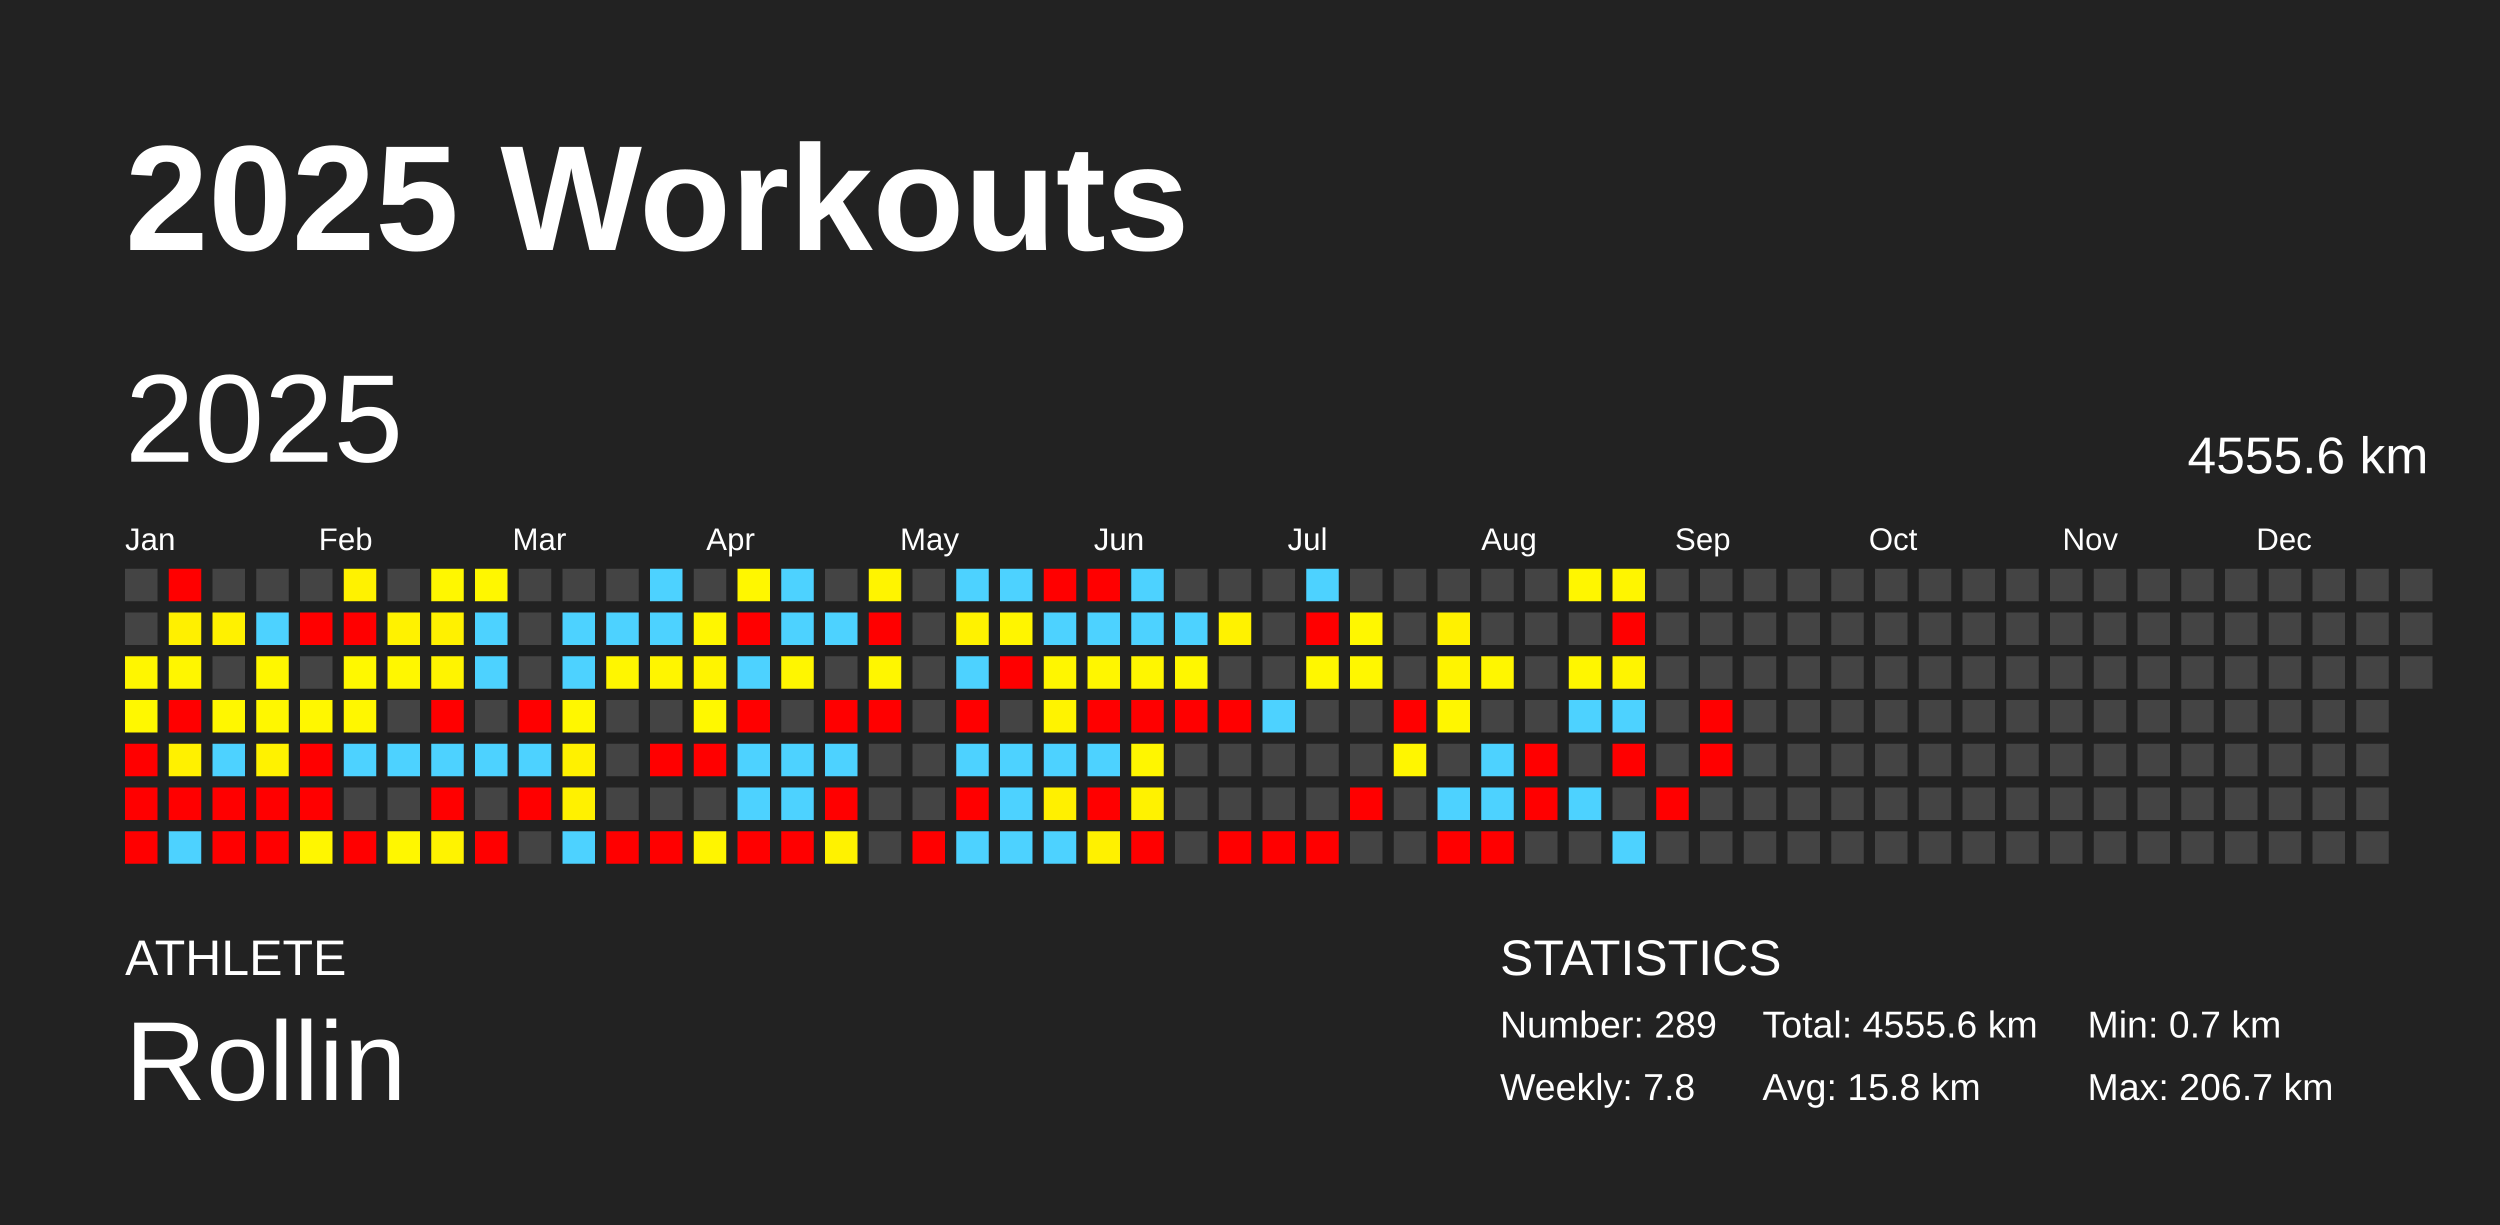
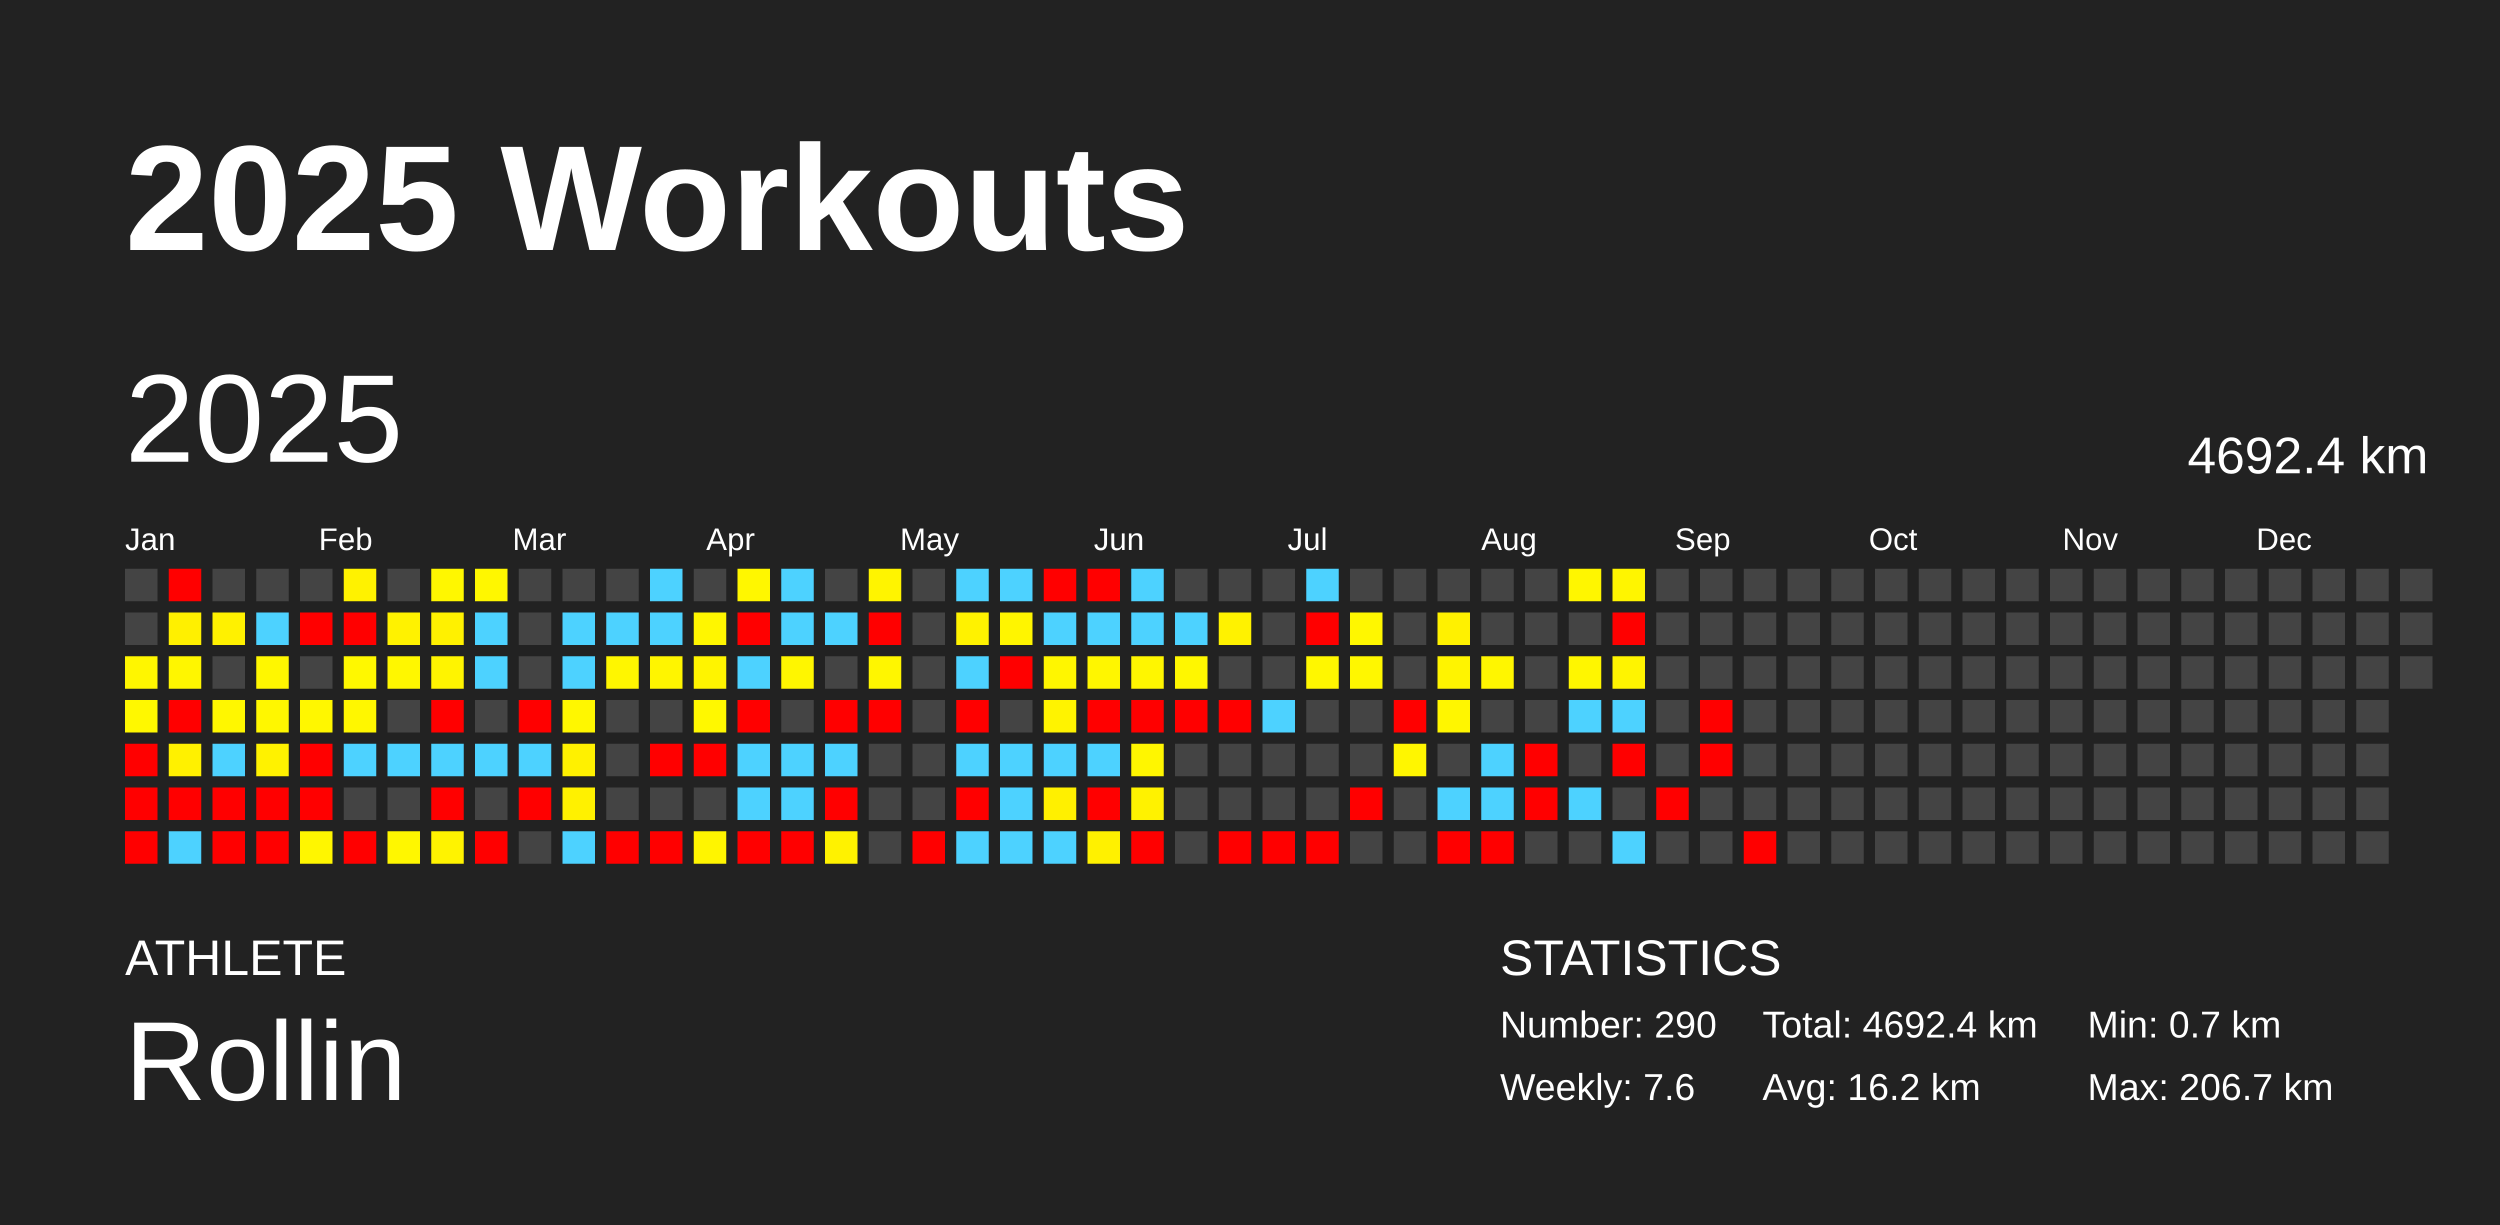
<svg xmlns="http://www.w3.org/2000/svg" baseProfile="full" height="98mm" version="1.1" viewBox="0,0,200,98" width="200mm">
  <defs />
  <rect fill="#222222" height="98" width="200" x="0" y="0" />
  <text fill="#FFFFFF" style="font-size:12px; font-family:Arial; font-weight:bold;" x="10" y="20">2025 Workouts</text>
  <text fill="#FFFFFF" style="font-size:4px; font-family:Arial" x="10" y="78">ATHLETE</text>
  <text fill="#FFFFFF" style="font-size:9px; font-family:Arial" x="10" y="88">Rollin</text>
  <text fill="#FFFFFF" style="font-size:4px; font-family:Arial" x="120" y="78">STATISTICS</text>
-   <text fill="#FFFFFF" style="font-size:3px; font-family:Arial" x="120" y="83">Number: 289</text>
-   <text fill="#FFFFFF" style="font-size:3px; font-family:Arial" x="120" y="88">Weekly: 7.8</text>
-   <text fill="#FFFFFF" style="font-size:3px; font-family:Arial" x="141" y="83">Total: 4555.6 km</text>
-   <text fill="#FFFFFF" style="font-size:3px; font-family:Arial" x="141" y="88">Avg: 15.8 km</text>
+   <text fill="#FFFFFF" style="font-size:3px; font-family:Arial" x="120" y="83">Number: 290</text>
+   <text fill="#FFFFFF" style="font-size:3px; font-family:Arial" x="120" y="88">Weekly: 7.6</text>
+   <text fill="#FFFFFF" style="font-size:3px; font-family:Arial" x="141" y="83">Total: 4692.4 km</text>
+   <text fill="#FFFFFF" style="font-size:3px; font-family:Arial" x="141" y="88">Avg: 16.2 km</text>
  <text fill="#FFFFFF" style="font-size:3px; font-family:Arial" x="167" y="83">Min: 0.7 km</text>
  <text fill="#FFFFFF" style="font-size:3px; font-family:Arial" x="167" y="88">Max: 206.7 km</text>
  <text dominant-baseline="hanging" fill="#FFFFFF" style="font-size:10.0px; font-family:Arial;" x="10" y="30">2025</text>
-   <text dominant-baseline="hanging" fill="#FFFFFF" style="font-size:4.125px; font-family:Arial;" x="175" y="35">4555.6 km</text>
+   <text dominant-baseline="hanging" fill="#FFFFFF" style="font-size:4.125px; font-family:Arial;" x="175" y="35">4692.4 km</text>
  <text fill="#FFFFFF" style="font-size:2.5px; font-family:Arial" x="10.0" y="44">Jan</text>
  <text fill="#FFFFFF" style="font-size:2.5px; font-family:Arial" x="25.5" y="44">Feb</text>
  <text fill="#FFFFFF" style="font-size:2.5px; font-family:Arial" x="41.0" y="44">Mar</text>
  <text fill="#FFFFFF" style="font-size:2.5px; font-family:Arial" x="56.5" y="44">Apr</text>
  <text fill="#FFFFFF" style="font-size:2.5px; font-family:Arial" x="72.0" y="44">May</text>
  <text fill="#FFFFFF" style="font-size:2.5px; font-family:Arial" x="87.5" y="44">Jun</text>
  <text fill="#FFFFFF" style="font-size:2.5px; font-family:Arial" x="103.0" y="44">Jul</text>
  <text fill="#FFFFFF" style="font-size:2.5px; font-family:Arial" x="118.5" y="44">Aug</text>
  <text fill="#FFFFFF" style="font-size:2.5px; font-family:Arial" x="134.0" y="44">Sep</text>
  <text fill="#FFFFFF" style="font-size:2.5px; font-family:Arial" x="149.5" y="44">Oct</text>
  <text fill="#FFFFFF" style="font-size:2.5px; font-family:Arial" x="165.0" y="44">Nov</text>
  <text fill="#FFFFFF" style="font-size:2.5px; font-family:Arial" x="180.5" y="44">Dec</text>
  <rect fill="#444444" height="2.6" width="2.6" x="10.0" y="45.5" />
  <rect fill="#444444" height="2.6" width="2.6" x="10.0" y="49.0" />
  <rect fill="#fff600" height="2.6" width="2.6" x="10.0" y="52.5" />
  <rect fill="#fff800" height="2.6" width="2.6" x="10.0" y="56.0" />
  <rect fill="red" height="2.6" width="2.6" x="10.0" y="59.5" />
  <rect fill="red" height="2.6" width="2.6" x="10.0" y="63.0" />
  <rect fill="red" height="2.6" width="2.6" x="10.0" y="66.5" />
  <rect fill="red" height="2.6" width="2.6" x="13.5" y="45.5" />
  <rect fill="#fff000" height="2.6" width="2.6" x="13.5" y="49.0" />
  <rect fill="#fff600" height="2.6" width="2.6" x="13.5" y="52.5" />
  <rect fill="red" height="2.6" width="2.6" x="13.5" y="56.0" />
  <rect fill="#fff100" height="2.6" width="2.6" x="13.5" y="59.5" />
  <rect fill="red" height="2.6" width="2.6" x="13.5" y="63.0" />
  <rect fill="#4dd2ff" height="2.6" width="2.6" x="13.5" y="66.5" />
  <rect fill="#444444" height="2.6" width="2.6" x="17.0" y="45.5" />
  <rect fill="#fff100" height="2.6" width="2.6" x="17.0" y="49.0" />
  <rect fill="#444444" height="2.6" width="2.6" x="17.0" y="52.5" />
  <rect fill="#fff700" height="2.6" width="2.6" x="17.0" y="56.0" />
  <rect fill="#4dd2ff" height="2.6" width="2.6" x="17.0" y="59.5" />
  <rect fill="red" height="2.6" width="2.6" x="17.0" y="63.0" />
  <rect fill="red" height="2.6" width="2.6" x="17.0" y="66.5" />
  <rect fill="#444444" height="2.6" width="2.6" x="20.5" y="45.5" />
  <rect fill="#4dd2ff" height="2.6" width="2.6" x="20.5" y="49.0" />
  <rect fill="#fff700" height="2.6" width="2.6" x="20.5" y="52.5" />
  <rect fill="#fff700" height="2.6" width="2.6" x="20.5" y="56.0" />
  <rect fill="#fff200" height="2.6" width="2.6" x="20.5" y="59.5" />
  <rect fill="red" height="2.6" width="2.6" x="20.5" y="63.0" />
  <rect fill="red" height="2.6" width="2.6" x="20.5" y="66.5" />
  <rect fill="#444444" height="2.6" width="2.6" x="24.0" y="45.5" />
  <rect fill="red" height="2.6" width="2.6" x="24.0" y="49.0" />
  <rect fill="#444444" height="2.6" width="2.6" x="24.0" y="52.5" />
  <rect fill="#fff700" height="2.6" width="2.6" x="24.0" y="56.0" />
  <rect fill="red" height="2.6" width="2.6" x="24.0" y="59.5" />
  <rect fill="red" height="2.6" width="2.6" x="24.0" y="63.0" />
  <rect fill="#fff600" height="2.6" width="2.6" x="24.0" y="66.5" />
  <rect fill="#fff200" height="2.6" width="2.6" x="27.5" y="45.5" />
  <rect fill="red" height="2.6" width="2.6" x="27.5" y="49.0" />
  <rect fill="#fff800" height="2.6" width="2.6" x="27.5" y="52.5" />
  <rect fill="#fff700" height="2.6" width="2.6" x="27.5" y="56.0" />
  <rect fill="#4dd2ff" height="2.6" width="2.6" x="27.5" y="59.5" />
  <rect fill="#444444" height="2.6" width="2.6" x="27.5" y="63.0" />
  <rect fill="red" height="2.6" width="2.6" x="27.5" y="66.5" />
  <rect fill="#444444" height="2.6" width="2.6" x="31.0" y="45.5" />
  <rect fill="#fff200" height="2.6" width="2.6" x="31.0" y="49.0" />
  <rect fill="#fff700" height="2.6" width="2.6" x="31.0" y="52.5" />
  <rect fill="#444444" height="2.6" width="2.6" x="31.0" y="56.0" />
  <rect fill="#4dd2ff" height="2.6" width="2.6" x="31.0" y="59.5" />
  <rect fill="#444444" height="2.6" width="2.6" x="31.0" y="63.0" />
  <rect fill="#fff700" height="2.6" width="2.6" x="31.0" y="66.5" />
  <rect fill="#fff700" height="2.6" width="2.6" x="34.5" y="45.5" />
  <rect fill="#fff100" height="2.6" width="2.6" x="34.5" y="49.0" />
  <rect fill="#fff400" height="2.6" width="2.6" x="34.5" y="52.5" />
  <rect fill="red" height="2.6" width="2.6" x="34.5" y="56.0" />
  <rect fill="#4dd2ff" height="2.6" width="2.6" x="34.5" y="59.5" />
  <rect fill="red" height="2.6" width="2.6" x="34.5" y="63.0" />
  <rect fill="#fff300" height="2.6" width="2.6" x="34.5" y="66.5" />
  <rect fill="#fff700" height="2.6" width="2.6" x="38.0" y="45.5" />
  <rect fill="#4dd2ff" height="2.6" width="2.6" x="38.0" y="49.0" />
  <rect fill="#4dd2ff" height="2.6" width="2.6" x="38.0" y="52.5" />
  <rect fill="#444444" height="2.6" width="2.6" x="38.0" y="56.0" />
  <rect fill="#4dd2ff" height="2.6" width="2.6" x="38.0" y="59.5" />
  <rect fill="#444444" height="2.6" width="2.6" x="38.0" y="63.0" />
  <rect fill="red" height="2.6" width="2.6" x="38.0" y="66.5" />
  <rect fill="#444444" height="2.6" width="2.6" x="41.5" y="45.5" />
  <rect fill="#444444" height="2.6" width="2.6" x="41.5" y="49.0" />
  <rect fill="#444444" height="2.6" width="2.6" x="41.5" y="52.5" />
  <rect fill="red" height="2.6" width="2.6" x="41.5" y="56.0" />
  <rect fill="#4dd2ff" height="2.6" width="2.6" x="41.5" y="59.5" />
  <rect fill="red" height="2.6" width="2.6" x="41.5" y="63.0" />
  <rect fill="#444444" height="2.6" width="2.6" x="41.5" y="66.5" />
  <rect fill="#444444" height="2.6" width="2.6" x="45.0" y="45.5" />
  <rect fill="#4dd2ff" height="2.6" width="2.6" x="45.0" y="49.0" />
  <rect fill="#4dd2ff" height="2.6" width="2.6" x="45.0" y="52.5" />
  <rect fill="#fff700" height="2.6" width="2.6" x="45.0" y="56.0" />
  <rect fill="#fff100" height="2.6" width="2.6" x="45.0" y="59.5" />
  <rect fill="#fff100" height="2.6" width="2.6" x="45.0" y="63.0" />
  <rect fill="#4dd2ff" height="2.6" width="2.6" x="45.0" y="66.5" />
  <rect fill="#444444" height="2.6" width="2.6" x="48.5" y="45.5" />
  <rect fill="#4dd2ff" height="2.6" width="2.6" x="48.5" y="49.0" />
  <rect fill="#fff600" height="2.6" width="2.6" x="48.5" y="52.5" />
  <rect fill="#444444" height="2.6" width="2.6" x="48.5" y="56.0" />
  <rect fill="#444444" height="2.6" width="2.6" x="48.5" y="59.5" />
  <rect fill="#444444" height="2.6" width="2.6" x="48.5" y="63.0" />
  <rect fill="red" height="2.6" width="2.6" x="48.5" y="66.5" />
  <rect fill="#4dd2ff" height="2.6" width="2.6" x="52.0" y="45.5" />
  <rect fill="#4dd2ff" height="2.6" width="2.6" x="52.0" y="49.0" />
  <rect fill="#fff500" height="2.6" width="2.6" x="52.0" y="52.5" />
  <rect fill="#444444" height="2.6" width="2.6" x="52.0" y="56.0" />
  <rect fill="red" height="2.6" width="2.6" x="52.0" y="59.5" />
  <rect fill="#444444" height="2.6" width="2.6" x="52.0" y="63.0" />
  <rect fill="red" height="2.6" width="2.6" x="52.0" y="66.5" />
  <rect fill="#444444" height="2.6" width="2.6" x="55.5" y="45.5" />
  <rect fill="#fff600" height="2.6" width="2.6" x="55.5" y="49.0" />
  <rect fill="#fff400" height="2.6" width="2.6" x="55.5" y="52.5" />
  <rect fill="#fff800" height="2.6" width="2.6" x="55.5" y="56.0" />
  <rect fill="red" height="2.6" width="2.6" x="55.5" y="59.5" />
  <rect fill="#444444" height="2.6" width="2.6" x="55.5" y="63.0" />
  <rect fill="#fff500" height="2.6" width="2.6" x="55.5" y="66.5" />
  <rect fill="#fff700" height="2.6" width="2.6" x="59.0" y="45.5" />
  <rect fill="red" height="2.6" width="2.6" x="59.0" y="49.0" />
  <rect fill="#4dd2ff" height="2.6" width="2.6" x="59.0" y="52.5" />
  <rect fill="red" height="2.6" width="2.6" x="59.0" y="56.0" />
  <rect fill="#4dd2ff" height="2.6" width="2.6" x="59.0" y="59.5" />
  <rect fill="#4dd2ff" height="2.6" width="2.6" x="59.0" y="63.0" />
  <rect fill="red" height="2.6" width="2.6" x="59.0" y="66.5" />
  <rect fill="#4dd2ff" height="2.6" width="2.6" x="62.5" y="45.5" />
  <rect fill="#4dd2ff" height="2.6" width="2.6" x="62.5" y="49.0" />
  <rect fill="#fff600" height="2.6" width="2.6" x="62.5" y="52.5" />
  <rect fill="#444444" height="2.6" width="2.6" x="62.5" y="56.0" />
  <rect fill="#4dd2ff" height="2.6" width="2.6" x="62.5" y="59.5" />
  <rect fill="#4dd2ff" height="2.6" width="2.6" x="62.5" y="63.0" />
  <rect fill="red" height="2.6" width="2.6" x="62.5" y="66.5" />
  <rect fill="#444444" height="2.6" width="2.6" x="66.0" y="45.5" />
  <rect fill="#4dd2ff" height="2.6" width="2.6" x="66.0" y="49.0" />
  <rect fill="#444444" height="2.6" width="2.6" x="66.0" y="52.5" />
  <rect fill="red" height="2.6" width="2.6" x="66.0" y="56.0" />
  <rect fill="#4dd2ff" height="2.6" width="2.6" x="66.0" y="59.5" />
  <rect fill="red" height="2.6" width="2.6" x="66.0" y="63.0" />
  <rect fill="#fff200" height="2.6" width="2.6" x="66.0" y="66.5" />
  <rect fill="#fff400" height="2.6" width="2.6" x="69.5" y="45.5" />
  <rect fill="red" height="2.6" width="2.6" x="69.5" y="49.0" />
  <rect fill="#fff600" height="2.6" width="2.6" x="69.5" y="52.5" />
  <rect fill="red" height="2.6" width="2.6" x="69.5" y="56.0" />
  <rect fill="#444444" height="2.6" width="2.6" x="69.5" y="59.5" />
  <rect fill="#444444" height="2.6" width="2.6" x="69.5" y="63.0" />
  <rect fill="#444444" height="2.6" width="2.6" x="69.5" y="66.5" />
  <rect fill="#444444" height="2.6" width="2.6" x="73.0" y="45.5" />
  <rect fill="#444444" height="2.6" width="2.6" x="73.0" y="49.0" />
  <rect fill="#444444" height="2.6" width="2.6" x="73.0" y="52.5" />
  <rect fill="#444444" height="2.6" width="2.6" x="73.0" y="56.0" />
  <rect fill="#444444" height="2.6" width="2.6" x="73.0" y="59.5" />
  <rect fill="#444444" height="2.6" width="2.6" x="73.0" y="63.0" />
  <rect fill="red" height="2.6" width="2.6" x="73.0" y="66.5" />
  <rect fill="#4dd2ff" height="2.6" width="2.6" x="76.5" y="45.5" />
  <rect fill="#fff200" height="2.6" width="2.6" x="76.5" y="49.0" />
  <rect fill="#4dd2ff" height="2.6" width="2.6" x="76.5" y="52.5" />
  <rect fill="red" height="2.6" width="2.6" x="76.5" y="56.0" />
  <rect fill="#4dd2ff" height="2.6" width="2.6" x="76.5" y="59.5" />
  <rect fill="red" height="2.6" width="2.6" x="76.5" y="63.0" />
  <rect fill="#4dd2ff" height="2.6" width="2.6" x="76.5" y="66.5" />
  <rect fill="#4dd2ff" height="2.6" width="2.6" x="80.0" y="45.5" />
  <rect fill="#fff500" height="2.6" width="2.6" x="80.0" y="49.0" />
  <rect fill="red" height="2.6" width="2.6" x="80.0" y="52.5" />
  <rect fill="#444444" height="2.6" width="2.6" x="80.0" y="56.0" />
  <rect fill="#4dd2ff" height="2.6" width="2.6" x="80.0" y="59.5" />
  <rect fill="#4dd2ff" height="2.6" width="2.6" x="80.0" y="63.0" />
  <rect fill="#4dd2ff" height="2.6" width="2.6" x="80.0" y="66.5" />
  <rect fill="red" height="2.6" width="2.6" x="83.5" y="45.5" />
  <rect fill="#4dd2ff" height="2.6" width="2.6" x="83.5" y="49.0" />
  <rect fill="#fff600" height="2.6" width="2.6" x="83.5" y="52.5" />
  <rect fill="#fff300" height="2.6" width="2.6" x="83.5" y="56.0" />
  <rect fill="#4dd2ff" height="2.6" width="2.6" x="83.5" y="59.5" />
  <rect fill="#fff000" height="2.6" width="2.6" x="83.5" y="63.0" />
  <rect fill="#4dd2ff" height="2.6" width="2.6" x="83.5" y="66.5" />
  <rect fill="red" height="2.6" width="2.6" x="87.0" y="45.5" />
  <rect fill="#4dd2ff" height="2.6" width="2.6" x="87.0" y="49.0" />
  <rect fill="#fff600" height="2.6" width="2.6" x="87.0" y="52.5" />
  <rect fill="red" height="2.6" width="2.6" x="87.0" y="56.0" />
  <rect fill="#4dd2ff" height="2.6" width="2.6" x="87.0" y="59.5" />
  <rect fill="red" height="2.6" width="2.6" x="87.0" y="63.0" />
  <rect fill="#fff100" height="2.6" width="2.6" x="87.0" y="66.5" />
  <rect fill="#4dd2ff" height="2.6" width="2.6" x="90.5" y="45.5" />
  <rect fill="#4dd2ff" height="2.6" width="2.6" x="90.5" y="49.0" />
  <rect fill="#fff600" height="2.6" width="2.6" x="90.5" y="52.5" />
  <rect fill="red" height="2.6" width="2.6" x="90.5" y="56.0" />
  <rect fill="#fff600" height="2.6" width="2.6" x="90.5" y="59.5" />
  <rect fill="#fff200" height="2.6" width="2.6" x="90.5" y="63.0" />
  <rect fill="red" height="2.6" width="2.6" x="90.5" y="66.5" />
  <rect fill="#444444" height="2.6" width="2.6" x="94.0" y="45.5" />
  <rect fill="#4dd2ff" height="2.6" width="2.6" x="94.0" y="49.0" />
  <rect fill="#fff700" height="2.6" width="2.6" x="94.0" y="52.5" />
  <rect fill="red" height="2.6" width="2.6" x="94.0" y="56.0" />
  <rect fill="#444444" height="2.6" width="2.6" x="94.0" y="59.5" />
  <rect fill="#444444" height="2.6" width="2.6" x="94.0" y="63.0" />
  <rect fill="#444444" height="2.6" width="2.6" x="94.0" y="66.5" />
  <rect fill="#444444" height="2.6" width="2.6" x="97.5" y="45.5" />
  <rect fill="#fff200" height="2.6" width="2.6" x="97.5" y="49.0" />
  <rect fill="#444444" height="2.6" width="2.6" x="97.5" y="52.5" />
  <rect fill="red" height="2.6" width="2.6" x="97.5" y="56.0" />
  <rect fill="#444444" height="2.6" width="2.6" x="97.5" y="59.5" />
  <rect fill="#444444" height="2.6" width="2.6" x="97.5" y="63.0" />
  <rect fill="red" height="2.6" width="2.6" x="97.5" y="66.5" />
  <rect fill="#444444" height="2.6" width="2.6" x="101.0" y="45.5" />
  <rect fill="#444444" height="2.6" width="2.6" x="101.0" y="49.0" />
  <rect fill="#444444" height="2.6" width="2.6" x="101.0" y="52.5" />
  <rect fill="#4dd2ff" height="2.6" width="2.6" x="101.0" y="56.0" />
  <rect fill="#444444" height="2.6" width="2.6" x="101.0" y="59.5" />
  <rect fill="#444444" height="2.6" width="2.6" x="101.0" y="63.0" />
  <rect fill="red" height="2.6" width="2.6" x="101.0" y="66.5" />
  <rect fill="#4dd2ff" height="2.6" width="2.6" x="104.5" y="45.5" />
  <rect fill="red" height="2.6" width="2.6" x="104.5" y="49.0" />
  <rect fill="#fff700" height="2.6" width="2.6" x="104.5" y="52.5" />
  <rect fill="#444444" height="2.6" width="2.6" x="104.5" y="56.0" />
  <rect fill="#444444" height="2.6" width="2.6" x="104.5" y="59.5" />
  <rect fill="#444444" height="2.6" width="2.6" x="104.5" y="63.0" />
  <rect fill="red" height="2.6" width="2.6" x="104.5" y="66.5" />
  <rect fill="#444444" height="2.6" width="2.6" x="108.0" y="45.5" />
  <rect fill="#fff700" height="2.6" width="2.6" x="108.0" y="49.0" />
  <rect fill="#fff700" height="2.6" width="2.6" x="108.0" y="52.5" />
  <rect fill="#444444" height="2.6" width="2.6" x="108.0" y="56.0" />
  <rect fill="#444444" height="2.6" width="2.6" x="108.0" y="59.5" />
  <rect fill="red" height="2.6" width="2.6" x="108.0" y="63.0" />
  <rect fill="#444444" height="2.6" width="2.6" x="108.0" y="66.5" />
  <rect fill="#444444" height="2.6" width="2.6" x="111.5" y="45.5" />
  <rect fill="#444444" height="2.6" width="2.6" x="111.5" y="49.0" />
  <rect fill="#444444" height="2.6" width="2.6" x="111.5" y="52.5" />
  <rect fill="red" height="2.6" width="2.6" x="111.5" y="56.0" />
  <rect fill="#fff600" height="2.6" width="2.6" x="111.5" y="59.5" />
  <rect fill="#444444" height="2.6" width="2.6" x="111.5" y="63.0" />
  <rect fill="#444444" height="2.6" width="2.6" x="111.5" y="66.5" />
  <rect fill="#444444" height="2.6" width="2.6" x="115.0" y="45.5" />
  <rect fill="#fff100" height="2.6" width="2.6" x="115.0" y="49.0" />
  <rect fill="#fff400" height="2.6" width="2.6" x="115.0" y="52.5" />
  <rect fill="#fff600" height="2.6" width="2.6" x="115.0" y="56.0" />
  <rect fill="#444444" height="2.6" width="2.6" x="115.0" y="59.5" />
  <rect fill="#4dd2ff" height="2.6" width="2.6" x="115.0" y="63.0" />
  <rect fill="red" height="2.6" width="2.6" x="115.0" y="66.5" />
  <rect fill="#444444" height="2.6" width="2.6" x="118.5" y="45.5" />
  <rect fill="#444444" height="2.6" width="2.6" x="118.5" y="49.0" />
  <rect fill="#fff600" height="2.6" width="2.6" x="118.5" y="52.5" />
  <rect fill="#444444" height="2.6" width="2.6" x="118.5" y="56.0" />
  <rect fill="#4dd2ff" height="2.6" width="2.6" x="118.5" y="59.5" />
  <rect fill="#4dd2ff" height="2.6" width="2.6" x="118.5" y="63.0" />
  <rect fill="red" height="2.6" width="2.6" x="118.5" y="66.5" />
  <rect fill="#444444" height="2.6" width="2.6" x="122.0" y="45.5" />
  <rect fill="#444444" height="2.6" width="2.6" x="122.0" y="49.0" />
  <rect fill="#444444" height="2.6" width="2.6" x="122.0" y="52.5" />
  <rect fill="#444444" height="2.6" width="2.6" x="122.0" y="56.0" />
  <rect fill="red" height="2.6" width="2.6" x="122.0" y="59.5" />
  <rect fill="red" height="2.6" width="2.6" x="122.0" y="63.0" />
  <rect fill="#444444" height="2.6" width="2.6" x="122.0" y="66.5" />
  <rect fill="#fff600" height="2.6" width="2.6" x="125.5" y="45.5" />
  <rect fill="#444444" height="2.6" width="2.6" x="125.5" y="49.0" />
  <rect fill="#fff600" height="2.6" width="2.6" x="125.5" y="52.5" />
  <rect fill="#4dd2ff" height="2.6" width="2.6" x="125.5" y="56.0" />
  <rect fill="#444444" height="2.6" width="2.6" x="125.5" y="59.5" />
  <rect fill="#4dd2ff" height="2.6" width="2.6" x="125.5" y="63.0" />
  <rect fill="#444444" height="2.6" width="2.6" x="125.5" y="66.5" />
  <rect fill="#fff500" height="2.6" width="2.6" x="129.0" y="45.5" />
  <rect fill="red" height="2.6" width="2.6" x="129.0" y="49.0" />
  <rect fill="#fff400" height="2.6" width="2.6" x="129.0" y="52.5" />
  <rect fill="#4dd2ff" height="2.6" width="2.6" x="129.0" y="56.0" />
  <rect fill="red" height="2.6" width="2.6" x="129.0" y="59.5" />
  <rect fill="#444444" height="2.6" width="2.6" x="129.0" y="63.0" />
  <rect fill="#4dd2ff" height="2.6" width="2.6" x="129.0" y="66.5" />
  <rect fill="#444444" height="2.6" width="2.6" x="132.5" y="45.5" />
  <rect fill="#444444" height="2.6" width="2.6" x="132.5" y="49.0" />
  <rect fill="#444444" height="2.6" width="2.6" x="132.5" y="52.5" />
  <rect fill="#444444" height="2.6" width="2.6" x="132.5" y="56.0" />
  <rect fill="#444444" height="2.6" width="2.6" x="132.5" y="59.5" />
  <rect fill="red" height="2.6" width="2.6" x="132.5" y="63.0" />
  <rect fill="#444444" height="2.6" width="2.6" x="132.5" y="66.5" />
  <rect fill="#444444" height="2.6" width="2.6" x="136.0" y="45.5" />
  <rect fill="#444444" height="2.6" width="2.6" x="136.0" y="49.0" />
  <rect fill="#444444" height="2.6" width="2.6" x="136.0" y="52.5" />
  <rect fill="red" height="2.6" width="2.6" x="136.0" y="56.0" />
  <rect fill="red" height="2.6" width="2.6" x="136.0" y="59.5" />
  <rect fill="#444444" height="2.6" width="2.6" x="136.0" y="63.0" />
  <rect fill="#444444" height="2.6" width="2.6" x="136.0" y="66.5" />
  <rect fill="#444444" height="2.6" width="2.6" x="139.5" y="45.5" />
  <rect fill="#444444" height="2.6" width="2.6" x="139.5" y="49.0" />
  <rect fill="#444444" height="2.6" width="2.6" x="139.5" y="52.5" />
  <rect fill="#444444" height="2.6" width="2.6" x="139.5" y="56.0" />
  <rect fill="#444444" height="2.6" width="2.6" x="139.5" y="59.5" />
  <rect fill="#444444" height="2.6" width="2.6" x="139.5" y="63.0" />
-   <rect fill="#444444" height="2.6" width="2.6" x="139.5" y="66.5" />
+   <rect fill="red" height="2.6" width="2.6" x="139.5" y="66.5" />
  <rect fill="#444444" height="2.6" width="2.6" x="143.0" y="45.5" />
  <rect fill="#444444" height="2.6" width="2.6" x="143.0" y="49.0" />
  <rect fill="#444444" height="2.6" width="2.6" x="143.0" y="52.5" />
  <rect fill="#444444" height="2.6" width="2.6" x="143.0" y="56.0" />
  <rect fill="#444444" height="2.6" width="2.6" x="143.0" y="59.5" />
  <rect fill="#444444" height="2.6" width="2.6" x="143.0" y="63.0" />
  <rect fill="#444444" height="2.6" width="2.6" x="143.0" y="66.5" />
  <rect fill="#444444" height="2.6" width="2.6" x="146.5" y="45.5" />
  <rect fill="#444444" height="2.6" width="2.6" x="146.5" y="49.0" />
  <rect fill="#444444" height="2.6" width="2.6" x="146.5" y="52.5" />
  <rect fill="#444444" height="2.6" width="2.6" x="146.5" y="56.0" />
  <rect fill="#444444" height="2.6" width="2.6" x="146.5" y="59.5" />
  <rect fill="#444444" height="2.6" width="2.6" x="146.5" y="63.0" />
  <rect fill="#444444" height="2.6" width="2.6" x="146.5" y="66.5" />
  <rect fill="#444444" height="2.6" width="2.6" x="150.0" y="45.5" />
  <rect fill="#444444" height="2.6" width="2.6" x="150.0" y="49.0" />
  <rect fill="#444444" height="2.6" width="2.6" x="150.0" y="52.5" />
  <rect fill="#444444" height="2.6" width="2.6" x="150.0" y="56.0" />
  <rect fill="#444444" height="2.6" width="2.6" x="150.0" y="59.5" />
  <rect fill="#444444" height="2.6" width="2.6" x="150.0" y="63.0" />
  <rect fill="#444444" height="2.6" width="2.6" x="150.0" y="66.5" />
  <rect fill="#444444" height="2.6" width="2.6" x="153.5" y="45.5" />
  <rect fill="#444444" height="2.6" width="2.6" x="153.5" y="49.0" />
  <rect fill="#444444" height="2.6" width="2.6" x="153.5" y="52.5" />
  <rect fill="#444444" height="2.6" width="2.6" x="153.5" y="56.0" />
  <rect fill="#444444" height="2.6" width="2.6" x="153.5" y="59.5" />
  <rect fill="#444444" height="2.6" width="2.6" x="153.5" y="63.0" />
  <rect fill="#444444" height="2.6" width="2.6" x="153.5" y="66.5" />
  <rect fill="#444444" height="2.6" width="2.6" x="157.0" y="45.5" />
  <rect fill="#444444" height="2.6" width="2.6" x="157.0" y="49.0" />
  <rect fill="#444444" height="2.6" width="2.6" x="157.0" y="52.5" />
  <rect fill="#444444" height="2.6" width="2.6" x="157.0" y="56.0" />
  <rect fill="#444444" height="2.6" width="2.6" x="157.0" y="59.5" />
  <rect fill="#444444" height="2.6" width="2.6" x="157.0" y="63.0" />
  <rect fill="#444444" height="2.6" width="2.6" x="157.0" y="66.5" />
  <rect fill="#444444" height="2.6" width="2.6" x="160.5" y="45.5" />
  <rect fill="#444444" height="2.6" width="2.6" x="160.5" y="49.0" />
  <rect fill="#444444" height="2.6" width="2.6" x="160.5" y="52.5" />
  <rect fill="#444444" height="2.6" width="2.6" x="160.5" y="56.0" />
  <rect fill="#444444" height="2.6" width="2.6" x="160.5" y="59.5" />
  <rect fill="#444444" height="2.6" width="2.6" x="160.5" y="63.0" />
  <rect fill="#444444" height="2.6" width="2.6" x="160.5" y="66.5" />
  <rect fill="#444444" height="2.6" width="2.6" x="164.0" y="45.5" />
  <rect fill="#444444" height="2.6" width="2.6" x="164.0" y="49.0" />
  <rect fill="#444444" height="2.6" width="2.6" x="164.0" y="52.5" />
  <rect fill="#444444" height="2.6" width="2.6" x="164.0" y="56.0" />
  <rect fill="#444444" height="2.6" width="2.6" x="164.0" y="59.5" />
  <rect fill="#444444" height="2.6" width="2.6" x="164.0" y="63.0" />
  <rect fill="#444444" height="2.6" width="2.6" x="164.0" y="66.5" />
  <rect fill="#444444" height="2.6" width="2.6" x="167.5" y="45.5" />
  <rect fill="#444444" height="2.6" width="2.6" x="167.5" y="49.0" />
  <rect fill="#444444" height="2.6" width="2.6" x="167.5" y="52.5" />
  <rect fill="#444444" height="2.6" width="2.6" x="167.5" y="56.0" />
  <rect fill="#444444" height="2.6" width="2.6" x="167.5" y="59.5" />
  <rect fill="#444444" height="2.6" width="2.6" x="167.5" y="63.0" />
  <rect fill="#444444" height="2.6" width="2.6" x="167.5" y="66.5" />
  <rect fill="#444444" height="2.6" width="2.6" x="171.0" y="45.5" />
  <rect fill="#444444" height="2.6" width="2.6" x="171.0" y="49.0" />
  <rect fill="#444444" height="2.6" width="2.6" x="171.0" y="52.5" />
  <rect fill="#444444" height="2.6" width="2.6" x="171.0" y="56.0" />
  <rect fill="#444444" height="2.6" width="2.6" x="171.0" y="59.5" />
  <rect fill="#444444" height="2.6" width="2.6" x="171.0" y="63.0" />
  <rect fill="#444444" height="2.6" width="2.6" x="171.0" y="66.5" />
  <rect fill="#444444" height="2.6" width="2.6" x="174.5" y="45.5" />
  <rect fill="#444444" height="2.6" width="2.6" x="174.5" y="49.0" />
  <rect fill="#444444" height="2.6" width="2.6" x="174.5" y="52.5" />
  <rect fill="#444444" height="2.6" width="2.6" x="174.5" y="56.0" />
  <rect fill="#444444" height="2.6" width="2.6" x="174.5" y="59.5" />
  <rect fill="#444444" height="2.6" width="2.6" x="174.5" y="63.0" />
  <rect fill="#444444" height="2.6" width="2.6" x="174.5" y="66.5" />
  <rect fill="#444444" height="2.6" width="2.6" x="178.0" y="45.5" />
  <rect fill="#444444" height="2.6" width="2.6" x="178.0" y="49.0" />
  <rect fill="#444444" height="2.6" width="2.6" x="178.0" y="52.5" />
  <rect fill="#444444" height="2.6" width="2.6" x="178.0" y="56.0" />
  <rect fill="#444444" height="2.6" width="2.6" x="178.0" y="59.5" />
  <rect fill="#444444" height="2.6" width="2.6" x="178.0" y="63.0" />
  <rect fill="#444444" height="2.6" width="2.6" x="178.0" y="66.5" />
  <rect fill="#444444" height="2.6" width="2.6" x="181.5" y="45.5" />
  <rect fill="#444444" height="2.6" width="2.6" x="181.5" y="49.0" />
  <rect fill="#444444" height="2.6" width="2.6" x="181.5" y="52.5" />
  <rect fill="#444444" height="2.6" width="2.6" x="181.5" y="56.0" />
  <rect fill="#444444" height="2.6" width="2.6" x="181.5" y="59.5" />
  <rect fill="#444444" height="2.6" width="2.6" x="181.5" y="63.0" />
  <rect fill="#444444" height="2.6" width="2.6" x="181.5" y="66.5" />
  <rect fill="#444444" height="2.6" width="2.6" x="185.0" y="45.5" />
  <rect fill="#444444" height="2.6" width="2.6" x="185.0" y="49.0" />
  <rect fill="#444444" height="2.6" width="2.6" x="185.0" y="52.5" />
  <rect fill="#444444" height="2.6" width="2.6" x="185.0" y="56.0" />
  <rect fill="#444444" height="2.6" width="2.6" x="185.0" y="59.5" />
  <rect fill="#444444" height="2.6" width="2.6" x="185.0" y="63.0" />
  <rect fill="#444444" height="2.6" width="2.6" x="185.0" y="66.5" />
  <rect fill="#444444" height="2.6" width="2.6" x="188.5" y="45.5" />
  <rect fill="#444444" height="2.6" width="2.6" x="188.5" y="49.0" />
  <rect fill="#444444" height="2.6" width="2.6" x="188.5" y="52.5" />
  <rect fill="#444444" height="2.6" width="2.6" x="188.5" y="56.0" />
  <rect fill="#444444" height="2.6" width="2.6" x="188.5" y="59.5" />
  <rect fill="#444444" height="2.6" width="2.6" x="188.5" y="63.0" />
  <rect fill="#444444" height="2.6" width="2.6" x="188.5" y="66.5" />
  <rect fill="#444444" height="2.6" width="2.6" x="192.0" y="45.5" />
  <rect fill="#444444" height="2.6" width="2.6" x="192.0" y="49.0" />
  <rect fill="#444444" height="2.6" width="2.6" x="192.0" y="52.5" />
</svg>
